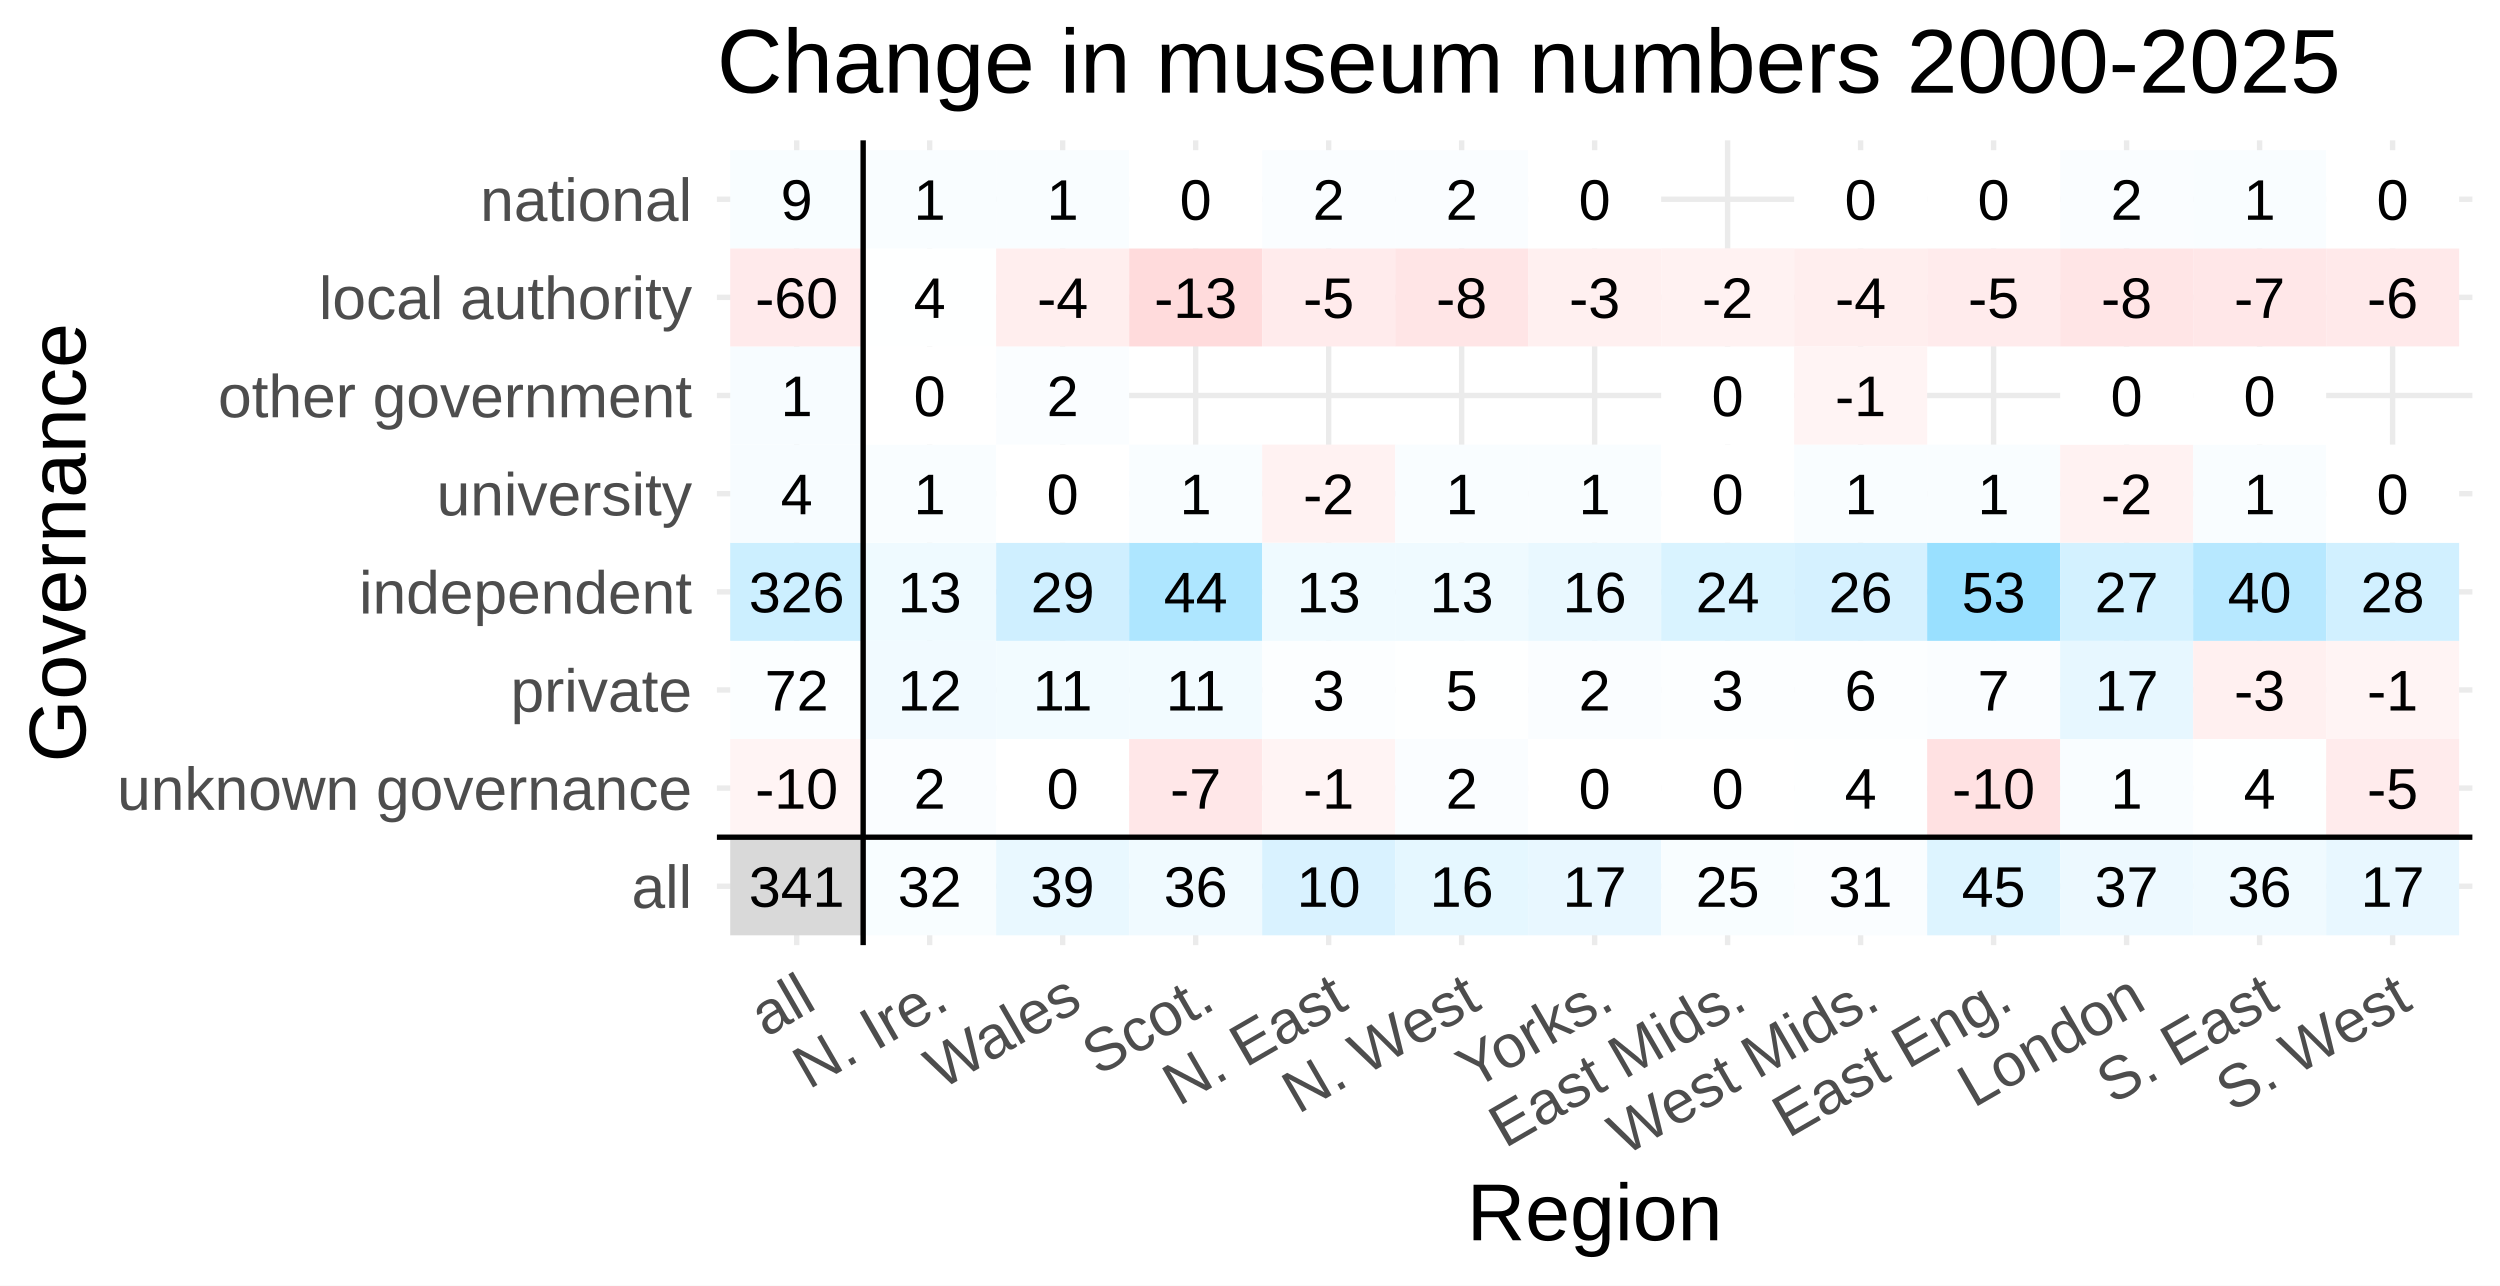
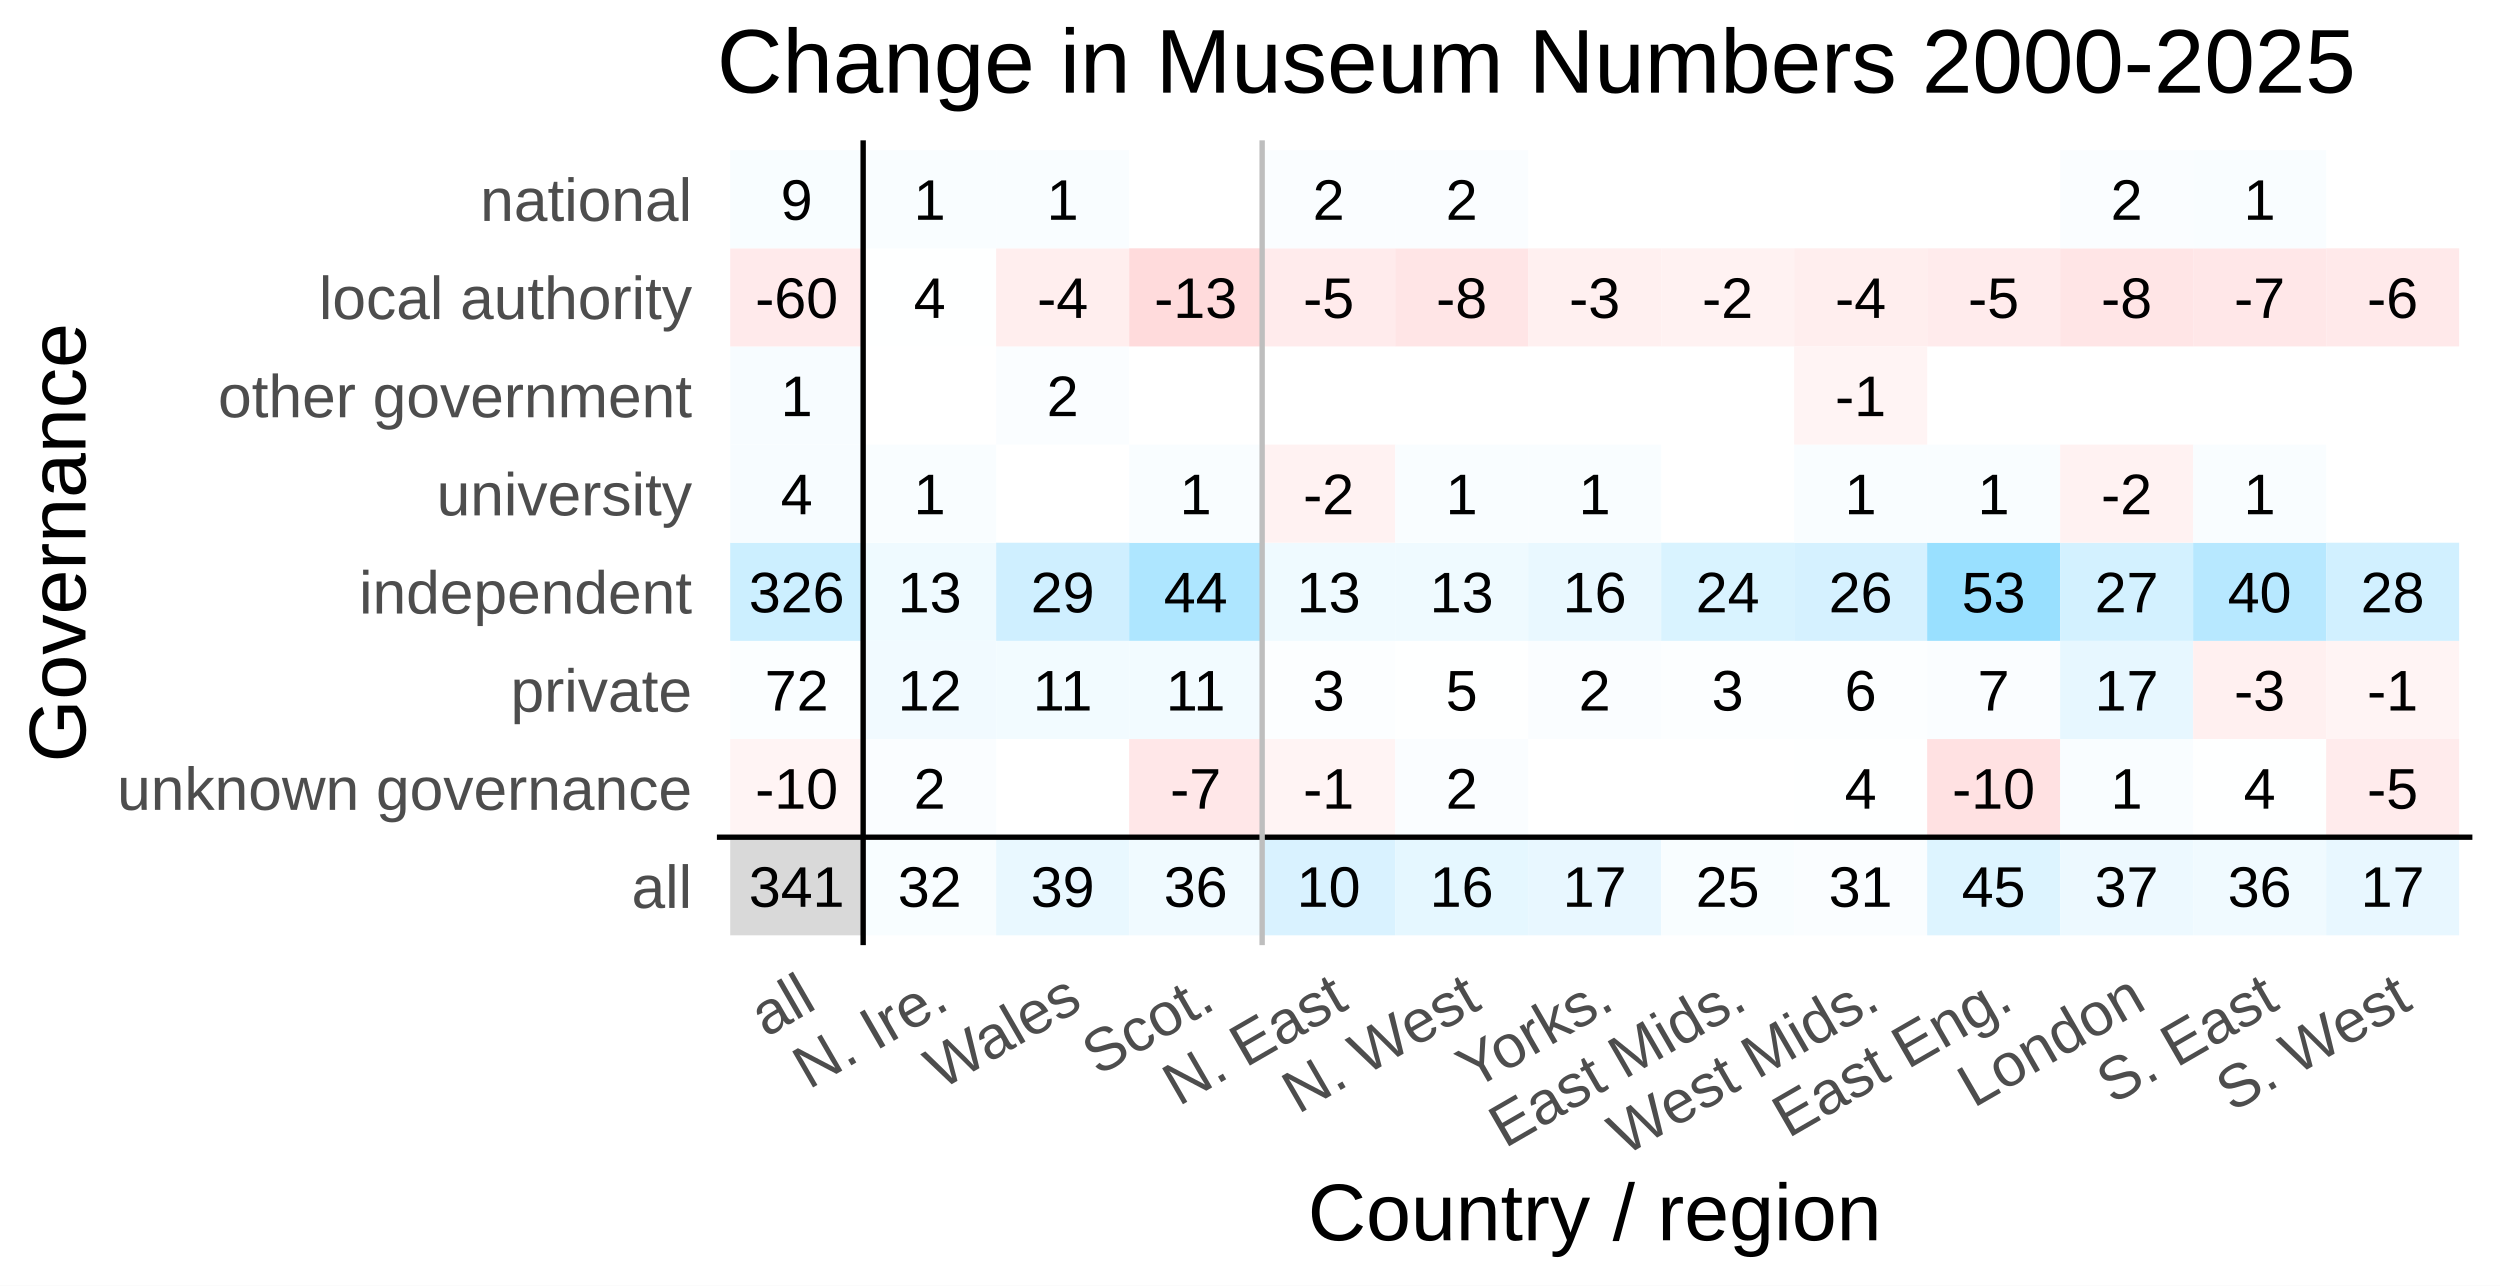
<svg xmlns="http://www.w3.org/2000/svg" class="svglite" width="496.06pt" height="255.12pt" viewBox="0 0 496.06 255.12">
  <defs>
    <style type="text/css">
    .svglite line, .svglite polyline, .svglite polygon, .svglite path, .svglite rect, .svglite circle {
      fill: none;
      stroke: #000000;
      stroke-linecap: round;
      stroke-linejoin: round;
      stroke-miterlimit: 10.00;
    }
    .svglite text {
      white-space: pre;
    }
  </style>
  </defs>
  <rect width="100%" height="100%" style="stroke: none; fill: #FFFFFF;" />
  <defs>
    <clipPath id="cpMC4wMHw0OTYuMDZ8MC4wMHwyNTUuMTI=">
      <rect x="0.00" y="0.00" width="496.06" height="255.12" />
    </clipPath>
  </defs>
  <g clip-path="url(#cpMC4wMHw0OTYuMDZ8MC4wMHwyNTUuMTI=)">
</g>
  <defs>
    <clipPath id="cpMTQyLjI1fDQ5MC41OHwyNy44NXwxODcuNTQ=">
      <rect x="142.25" y="27.85" width="348.34" height="159.69" />
    </clipPath>
  </defs>
  <g clip-path="url(#cpMTQyLjI1fDQ5MC41OHwyNy44NXwxODcuNTQ=)">
-     <polyline points="142.25,175.85 490.58,175.85 " style="stroke-width: 1.07; stroke: #EBEBEB; stroke-linecap: butt;" />
-     <polyline points="142.25,156.38 490.58,156.38 " style="stroke-width: 1.07; stroke: #EBEBEB; stroke-linecap: butt;" />
-     <polyline points="142.25,136.91 490.58,136.91 " style="stroke-width: 1.07; stroke: #EBEBEB; stroke-linecap: butt;" />
-     <polyline points="142.25,117.43 490.58,117.43 " style="stroke-width: 1.07; stroke: #EBEBEB; stroke-linecap: butt;" />
-     <polyline points="142.25,97.96 490.58,97.96 " style="stroke-width: 1.07; stroke: #EBEBEB; stroke-linecap: butt;" />
-     <polyline points="142.25,78.48 490.58,78.48 " style="stroke-width: 1.07; stroke: #EBEBEB; stroke-linecap: butt;" />
-     <polyline points="142.25,59.01 490.58,59.01 " style="stroke-width: 1.07; stroke: #EBEBEB; stroke-linecap: butt;" />
-     <polyline points="142.25,39.53 490.58,39.53 " style="stroke-width: 1.07; stroke: #EBEBEB; stroke-linecap: butt;" />
-     <polyline points="158.08,187.54 158.08,27.85 " style="stroke-width: 1.07; stroke: #EBEBEB; stroke-linecap: butt;" />
-     <polyline points="184.47,187.54 184.47,27.85 " style="stroke-width: 1.07; stroke: #EBEBEB; stroke-linecap: butt;" />
-     <polyline points="210.86,187.54 210.86,27.85 " style="stroke-width: 1.07; stroke: #EBEBEB; stroke-linecap: butt;" />
-     <polyline points="237.25,187.54 237.25,27.85 " style="stroke-width: 1.07; stroke: #EBEBEB; stroke-linecap: butt;" />
-     <polyline points="263.64,187.54 263.64,27.85 " style="stroke-width: 1.07; stroke: #EBEBEB; stroke-linecap: butt;" />
-     <polyline points="290.03,187.54 290.03,27.85 " style="stroke-width: 1.07; stroke: #EBEBEB; stroke-linecap: butt;" />
-     <polyline points="316.42,187.54 316.42,27.85 " style="stroke-width: 1.07; stroke: #EBEBEB; stroke-linecap: butt;" />
-     <polyline points="342.80,187.54 342.80,27.85 " style="stroke-width: 1.07; stroke: #EBEBEB; stroke-linecap: butt;" />
-     <polyline points="369.19,187.54 369.19,27.85 " style="stroke-width: 1.07; stroke: #EBEBEB; stroke-linecap: butt;" />
-     <polyline points="395.58,187.54 395.58,27.85 " style="stroke-width: 1.07; stroke: #EBEBEB; stroke-linecap: butt;" />
-     <polyline points="421.97,187.54 421.97,27.85 " style="stroke-width: 1.07; stroke: #EBEBEB; stroke-linecap: butt;" />
-     <polyline points="448.36,187.54 448.36,27.85 " style="stroke-width: 1.07; stroke: #EBEBEB; stroke-linecap: butt;" />
-     <polyline points="474.75,187.54 474.75,27.85 " style="stroke-width: 1.07; stroke: #EBEBEB; stroke-linecap: butt;" />
    <rect x="171.27" y="146.64" width="26.39" height="19.47" style="stroke-width: 0.21; stroke: none; stroke-linecap: butt; stroke-linejoin: miter; fill: #FAFDFF;" />
    <rect x="171.27" y="127.17" width="26.39" height="19.47" style="stroke-width: 0.21; stroke: none; stroke-linecap: butt; stroke-linejoin: miter; fill: #F1FAFF;" />
    <rect x="171.27" y="107.69" width="26.39" height="19.47" style="stroke-width: 0.21; stroke: none; stroke-linecap: butt; stroke-linejoin: miter; fill: #EFFAFF;" />
    <rect x="171.27" y="88.22" width="26.39" height="19.47" style="stroke-width: 0.21; stroke: none; stroke-linecap: butt; stroke-linejoin: miter; fill: #F9FDFF;" />
-     <rect x="171.27" y="68.75" width="26.39" height="19.47" style="stroke-width: 0.21; stroke: none; stroke-linecap: butt; stroke-linejoin: miter; fill: #FFFFFF;" />
    <rect x="171.27" y="49.27" width="26.39" height="19.47" style="stroke-width: 0.21; stroke: none; stroke-linecap: butt; stroke-linejoin: miter; fill: #FEFFFF;" />
    <rect x="171.27" y="29.80" width="26.39" height="19.47" style="stroke-width: 0.21; stroke: none; stroke-linecap: butt; stroke-linejoin: miter; fill: #F9FDFF;" />
-     <rect x="197.66" y="146.64" width="26.39" height="19.47" style="stroke-width: 0.21; stroke: none; stroke-linecap: butt; stroke-linejoin: miter; fill: #FFFFFF;" />
    <rect x="197.66" y="127.17" width="26.39" height="19.47" style="stroke-width: 0.21; stroke: none; stroke-linecap: butt; stroke-linejoin: miter; fill: #F2FBFF;" />
    <rect x="197.66" y="107.69" width="26.39" height="19.47" style="stroke-width: 0.21; stroke: none; stroke-linecap: butt; stroke-linejoin: miter; fill: #CFEFFF;" />
-     <rect x="197.66" y="88.22" width="26.39" height="19.47" style="stroke-width: 0.21; stroke: none; stroke-linecap: butt; stroke-linejoin: miter; fill: #FFFFFF;" />
    <rect x="197.66" y="68.75" width="26.39" height="19.47" style="stroke-width: 0.21; stroke: none; stroke-linecap: butt; stroke-linejoin: miter; fill: #FAFDFF;" />
    <rect x="197.66" y="49.27" width="26.39" height="19.47" style="stroke-width: 0.21; stroke: none; stroke-linecap: butt; stroke-linejoin: miter; fill: #FFEEEE;" />
    <rect x="197.66" y="29.80" width="26.39" height="19.47" style="stroke-width: 0.21; stroke: none; stroke-linecap: butt; stroke-linejoin: miter; fill: #F9FDFF;" />
    <rect x="224.05" y="146.64" width="26.39" height="19.47" style="stroke-width: 0.21; stroke: none; stroke-linecap: butt; stroke-linejoin: miter; fill: #FFE7E8;" />
    <rect x="224.05" y="127.17" width="26.39" height="19.47" style="stroke-width: 0.21; stroke: none; stroke-linecap: butt; stroke-linejoin: miter; fill: #F2FBFF;" />
    <rect x="224.05" y="107.69" width="26.39" height="19.47" style="stroke-width: 0.21; stroke: none; stroke-linecap: butt; stroke-linejoin: miter; fill: #AEE6FF;" />
    <rect x="224.05" y="88.22" width="26.39" height="19.47" style="stroke-width: 0.21; stroke: none; stroke-linecap: butt; stroke-linejoin: miter; fill: #F9FDFF;" />
    <rect x="224.05" y="49.27" width="26.39" height="19.47" style="stroke-width: 0.21; stroke: none; stroke-linecap: butt; stroke-linejoin: miter; fill: #FFDBDC;" />
-     <rect x="224.05" y="29.80" width="26.39" height="19.47" style="stroke-width: 0.21; stroke: none; stroke-linecap: butt; stroke-linejoin: miter; fill: #FFFFFF;" />
    <rect x="250.44" y="146.64" width="26.39" height="19.47" style="stroke-width: 0.21; stroke: none; stroke-linecap: butt; stroke-linejoin: miter; fill: #FFF4F4;" />
    <rect x="250.44" y="127.17" width="26.39" height="19.47" style="stroke-width: 0.21; stroke: none; stroke-linecap: butt; stroke-linejoin: miter; fill: #FCFEFF;" />
    <rect x="250.44" y="107.69" width="26.39" height="19.47" style="stroke-width: 0.21; stroke: none; stroke-linecap: butt; stroke-linejoin: miter; fill: #EFFAFF;" />
    <rect x="250.44" y="88.22" width="26.39" height="19.47" style="stroke-width: 0.21; stroke: none; stroke-linecap: butt; stroke-linejoin: miter; fill: #FFF2F2;" />
    <rect x="250.44" y="49.27" width="26.39" height="19.47" style="stroke-width: 0.21; stroke: none; stroke-linecap: butt; stroke-linejoin: miter; fill: #FFEBEC;" />
    <rect x="250.44" y="29.80" width="26.39" height="19.47" style="stroke-width: 0.21; stroke: none; stroke-linecap: butt; stroke-linejoin: miter; fill: #FAFDFF;" />
    <rect x="276.83" y="146.64" width="26.39" height="19.47" style="stroke-width: 0.21; stroke: none; stroke-linecap: butt; stroke-linejoin: miter; fill: #FAFDFF;" />
    <rect x="276.83" y="127.17" width="26.39" height="19.47" style="stroke-width: 0.21; stroke: none; stroke-linecap: butt; stroke-linejoin: miter; fill: #FEFFFF;" />
    <rect x="276.83" y="107.69" width="26.39" height="19.47" style="stroke-width: 0.21; stroke: none; stroke-linecap: butt; stroke-linejoin: miter; fill: #EFFAFF;" />
    <rect x="276.83" y="88.22" width="26.39" height="19.47" style="stroke-width: 0.21; stroke: none; stroke-linecap: butt; stroke-linejoin: miter; fill: #F9FDFF;" />
    <rect x="276.83" y="49.27" width="26.39" height="19.47" style="stroke-width: 0.21; stroke: none; stroke-linecap: butt; stroke-linejoin: miter; fill: #FFE5E6;" />
    <rect x="276.83" y="29.80" width="26.39" height="19.47" style="stroke-width: 0.21; stroke: none; stroke-linecap: butt; stroke-linejoin: miter; fill: #FAFDFF;" />
-     <rect x="303.22" y="146.64" width="26.39" height="19.47" style="stroke-width: 0.21; stroke: none; stroke-linecap: butt; stroke-linejoin: miter; fill: #FFFFFF;" />
    <rect x="303.22" y="127.17" width="26.39" height="19.47" style="stroke-width: 0.21; stroke: none; stroke-linecap: butt; stroke-linejoin: miter; fill: #FAFDFF;" />
    <rect x="303.22" y="107.69" width="26.39" height="19.47" style="stroke-width: 0.21; stroke: none; stroke-linecap: butt; stroke-linejoin: miter; fill: #E9F8FF;" />
    <rect x="303.22" y="88.22" width="26.39" height="19.47" style="stroke-width: 0.21; stroke: none; stroke-linecap: butt; stroke-linejoin: miter; fill: #F9FDFF;" />
    <rect x="303.22" y="49.27" width="26.39" height="19.47" style="stroke-width: 0.21; stroke: none; stroke-linecap: butt; stroke-linejoin: miter; fill: #FFF0F0;" />
-     <rect x="303.22" y="29.80" width="26.39" height="19.47" style="stroke-width: 0.21; stroke: none; stroke-linecap: butt; stroke-linejoin: miter; fill: #FFFFFF;" />
-     <rect x="329.61" y="146.64" width="26.39" height="19.47" style="stroke-width: 0.21; stroke: none; stroke-linecap: butt; stroke-linejoin: miter; fill: #FFFFFF;" />
    <rect x="329.61" y="127.17" width="26.39" height="19.47" style="stroke-width: 0.21; stroke: none; stroke-linecap: butt; stroke-linejoin: miter; fill: #FCFEFF;" />
    <rect x="329.61" y="107.69" width="26.39" height="19.47" style="stroke-width: 0.21; stroke: none; stroke-linecap: butt; stroke-linejoin: miter; fill: #D9F3FF;" />
-     <rect x="329.61" y="88.22" width="26.39" height="19.47" style="stroke-width: 0.21; stroke: none; stroke-linecap: butt; stroke-linejoin: miter; fill: #FFFFFF;" />
-     <rect x="329.61" y="68.75" width="26.39" height="19.47" style="stroke-width: 0.21; stroke: none; stroke-linecap: butt; stroke-linejoin: miter; fill: #FFFFFF;" />
    <rect x="329.61" y="49.27" width="26.39" height="19.47" style="stroke-width: 0.21; stroke: none; stroke-linecap: butt; stroke-linejoin: miter; fill: #FFF2F2;" />
    <rect x="356.00" y="146.64" width="26.39" height="19.47" style="stroke-width: 0.21; stroke: none; stroke-linecap: butt; stroke-linejoin: miter; fill: #FEFFFF;" />
    <rect x="356.00" y="127.17" width="26.39" height="19.47" style="stroke-width: 0.21; stroke: none; stroke-linecap: butt; stroke-linejoin: miter; fill: #FCFEFF;" />
    <rect x="356.00" y="107.69" width="26.39" height="19.47" style="stroke-width: 0.21; stroke: none; stroke-linecap: butt; stroke-linejoin: miter; fill: #D5F1FF;" />
    <rect x="356.00" y="88.22" width="26.39" height="19.47" style="stroke-width: 0.21; stroke: none; stroke-linecap: butt; stroke-linejoin: miter; fill: #F9FDFF;" />
    <rect x="356.00" y="68.75" width="26.39" height="19.47" style="stroke-width: 0.21; stroke: none; stroke-linecap: butt; stroke-linejoin: miter; fill: #FFF4F4;" />
    <rect x="356.00" y="49.27" width="26.39" height="19.47" style="stroke-width: 0.21; stroke: none; stroke-linecap: butt; stroke-linejoin: miter; fill: #FFEEEE;" />
-     <rect x="356.00" y="29.80" width="26.39" height="19.47" style="stroke-width: 0.21; stroke: none; stroke-linecap: butt; stroke-linejoin: miter; fill: #FFFFFF;" />
    <rect x="382.39" y="146.64" width="26.39" height="19.47" style="stroke-width: 0.21; stroke: none; stroke-linecap: butt; stroke-linejoin: miter; fill: #FFE1E2;" />
    <rect x="382.39" y="127.17" width="26.39" height="19.47" style="stroke-width: 0.21; stroke: none; stroke-linecap: butt; stroke-linejoin: miter; fill: #FAFDFF;" />
    <rect x="382.39" y="107.69" width="26.39" height="19.47" style="stroke-width: 0.21; stroke: none; stroke-linecap: butt; stroke-linejoin: miter; fill: #99E0FF;" />
    <rect x="382.39" y="88.22" width="26.39" height="19.47" style="stroke-width: 0.21; stroke: none; stroke-linecap: butt; stroke-linejoin: miter; fill: #F9FDFF;" />
    <rect x="382.39" y="49.27" width="26.39" height="19.47" style="stroke-width: 0.21; stroke: none; stroke-linecap: butt; stroke-linejoin: miter; fill: #FFEBEC;" />
-     <rect x="382.39" y="29.80" width="26.39" height="19.47" style="stroke-width: 0.21; stroke: none; stroke-linecap: butt; stroke-linejoin: miter; fill: #FFFFFF;" />
    <rect x="408.78" y="146.64" width="26.39" height="19.47" style="stroke-width: 0.21; stroke: none; stroke-linecap: butt; stroke-linejoin: miter; fill: #F9FDFF;" />
    <rect x="408.78" y="127.17" width="26.39" height="19.47" style="stroke-width: 0.21; stroke: none; stroke-linecap: butt; stroke-linejoin: miter; fill: #E7F7FF;" />
    <rect x="408.78" y="107.69" width="26.39" height="19.47" style="stroke-width: 0.21; stroke: none; stroke-linecap: butt; stroke-linejoin: miter; fill: #D3F1FF;" />
    <rect x="408.78" y="88.22" width="26.39" height="19.47" style="stroke-width: 0.21; stroke: none; stroke-linecap: butt; stroke-linejoin: miter; fill: #FFF2F2;" />
-     <rect x="408.78" y="68.75" width="26.39" height="19.47" style="stroke-width: 0.21; stroke: none; stroke-linecap: butt; stroke-linejoin: miter; fill: #FFFFFF;" />
    <rect x="408.78" y="49.27" width="26.39" height="19.47" style="stroke-width: 0.21; stroke: none; stroke-linecap: butt; stroke-linejoin: miter; fill: #FFE5E6;" />
    <rect x="408.78" y="29.80" width="26.39" height="19.47" style="stroke-width: 0.21; stroke: none; stroke-linecap: butt; stroke-linejoin: miter; fill: #FAFDFF;" />
    <rect x="435.17" y="146.64" width="26.39" height="19.47" style="stroke-width: 0.21; stroke: none; stroke-linecap: butt; stroke-linejoin: miter; fill: #FEFFFF;" />
    <rect x="435.17" y="127.17" width="26.39" height="19.47" style="stroke-width: 0.21; stroke: none; stroke-linecap: butt; stroke-linejoin: miter; fill: #FFF0F0;" />
    <rect x="435.17" y="107.69" width="26.39" height="19.47" style="stroke-width: 0.21; stroke: none; stroke-linecap: butt; stroke-linejoin: miter; fill: #B7E8FF;" />
    <rect x="435.17" y="88.22" width="26.39" height="19.47" style="stroke-width: 0.21; stroke: none; stroke-linecap: butt; stroke-linejoin: miter; fill: #F9FDFF;" />
-     <rect x="435.17" y="68.75" width="26.39" height="19.47" style="stroke-width: 0.21; stroke: none; stroke-linecap: butt; stroke-linejoin: miter; fill: #FFFFFF;" />
    <rect x="435.17" y="49.27" width="26.39" height="19.47" style="stroke-width: 0.21; stroke: none; stroke-linecap: butt; stroke-linejoin: miter; fill: #FFE7E8;" />
    <rect x="435.17" y="29.80" width="26.39" height="19.47" style="stroke-width: 0.21; stroke: none; stroke-linecap: butt; stroke-linejoin: miter; fill: #F9FDFF;" />
    <rect x="461.56" y="146.64" width="26.39" height="19.47" style="stroke-width: 0.21; stroke: none; stroke-linecap: butt; stroke-linejoin: miter; fill: #FFEBEC;" />
    <rect x="461.56" y="127.17" width="26.39" height="19.47" style="stroke-width: 0.21; stroke: none; stroke-linecap: butt; stroke-linejoin: miter; fill: #FFF4F4;" />
    <rect x="461.56" y="107.69" width="26.39" height="19.47" style="stroke-width: 0.21; stroke: none; stroke-linecap: butt; stroke-linejoin: miter; fill: #D1F0FF;" />
-     <rect x="461.56" y="88.22" width="26.39" height="19.47" style="stroke-width: 0.21; stroke: none; stroke-linecap: butt; stroke-linejoin: miter; fill: #FFFFFF;" />
    <rect x="461.56" y="49.27" width="26.39" height="19.47" style="stroke-width: 0.21; stroke: none; stroke-linecap: butt; stroke-linejoin: miter; fill: #FFE9EA;" />
-     <rect x="461.56" y="29.80" width="26.39" height="19.47" style="stroke-width: 0.21; stroke: none; stroke-linecap: butt; stroke-linejoin: miter; fill: #FFFFFF;" />
    <rect x="171.27" y="166.12" width="26.39" height="19.47" style="stroke-width: 0.21; stroke: none; stroke-linecap: butt; stroke-linejoin: miter; fill: #F8FDFF;" />
    <rect x="197.66" y="166.12" width="26.39" height="19.47" style="stroke-width: 0.21; stroke: none; stroke-linecap: butt; stroke-linejoin: miter; fill: #E9F8FF;" />
    <rect x="224.05" y="166.12" width="26.39" height="19.47" style="stroke-width: 0.21; stroke: none; stroke-linecap: butt; stroke-linejoin: miter; fill: #F0FAFF;" />
    <rect x="250.44" y="166.12" width="26.39" height="19.47" style="stroke-width: 0.21; stroke: none; stroke-linecap: butt; stroke-linejoin: miter; fill: #D9F2FF;" />
    <rect x="276.83" y="166.12" width="26.39" height="19.47" style="stroke-width: 0.21; stroke: none; stroke-linecap: butt; stroke-linejoin: miter; fill: #E5F7FF;" />
    <rect x="303.22" y="166.12" width="26.39" height="19.47" style="stroke-width: 0.21; stroke: none; stroke-linecap: butt; stroke-linejoin: miter; fill: #E8F7FF;" />
    <rect x="329.61" y="166.12" width="26.39" height="19.47" style="stroke-width: 0.21; stroke: none; stroke-linecap: butt; stroke-linejoin: miter; fill: #F8FDFF;" />
    <rect x="356.00" y="166.12" width="26.39" height="19.47" style="stroke-width: 0.21; stroke: none; stroke-linecap: butt; stroke-linejoin: miter; fill: #FAFDFF;" />
    <rect x="382.39" y="166.12" width="26.39" height="19.47" style="stroke-width: 0.21; stroke: none; stroke-linecap: butt; stroke-linejoin: miter; fill: #DDF4FF;" />
    <rect x="408.78" y="166.12" width="26.39" height="19.47" style="stroke-width: 0.21; stroke: none; stroke-linecap: butt; stroke-linejoin: miter; fill: #EDF9FF;" />
    <rect x="435.17" y="166.12" width="26.39" height="19.47" style="stroke-width: 0.21; stroke: none; stroke-linecap: butt; stroke-linejoin: miter; fill: #F0FAFF;" />
    <rect x="461.56" y="166.12" width="26.39" height="19.47" style="stroke-width: 0.21; stroke: none; stroke-linecap: butt; stroke-linejoin: miter; fill: #E8F7FF;" />
    <rect x="144.89" y="146.64" width="26.39" height="19.47" style="stroke-width: 0.21; stroke: none; stroke-linecap: butt; stroke-linejoin: miter; fill: #FFF4F4;" />
    <rect x="144.89" y="127.17" width="26.39" height="19.47" style="stroke-width: 0.21; stroke: none; stroke-linecap: butt; stroke-linejoin: miter; fill: #FBFEFF;" />
    <rect x="144.89" y="107.69" width="26.39" height="19.47" style="stroke-width: 0.21; stroke: none; stroke-linecap: butt; stroke-linejoin: miter; fill: #CCEFFF;" />
    <rect x="144.89" y="88.22" width="26.39" height="19.47" style="stroke-width: 0.21; stroke: none; stroke-linecap: butt; stroke-linejoin: miter; fill: #F7FCFF;" />
    <rect x="144.89" y="68.75" width="26.39" height="19.47" style="stroke-width: 0.21; stroke: none; stroke-linecap: butt; stroke-linejoin: miter; fill: #F7FCFF;" />
    <rect x="144.89" y="49.27" width="26.39" height="19.47" style="stroke-width: 0.21; stroke: none; stroke-linecap: butt; stroke-linejoin: miter; fill: #FFEAEB;" />
    <rect x="144.89" y="29.80" width="26.39" height="19.47" style="stroke-width: 0.21; stroke: none; stroke-linecap: butt; stroke-linejoin: miter; fill: #F8FDFF;" />
    <rect x="144.89" y="166.12" width="26.39" height="19.47" style="stroke-width: 0.21; stroke: none; stroke-linecap: butt; stroke-linejoin: miter; fill: #D9D9D9;" />
    <text x="184.47" y="160.46" text-anchor="middle" style="font-size: 11.38px; font-family: &quot;Arial&quot;;" textLength="6.33px" lengthAdjust="spacingAndGlyphs">2</text>
    <text x="184.47" y="140.99" text-anchor="middle" style="font-size: 11.38px; font-family: &quot;Arial&quot;;" textLength="12.66px" lengthAdjust="spacingAndGlyphs">12</text>
    <text x="184.47" y="121.51" text-anchor="middle" style="font-size: 11.38px; font-family: &quot;Arial&quot;;" textLength="12.66px" lengthAdjust="spacingAndGlyphs">13</text>
    <text x="184.47" y="102.04" text-anchor="middle" style="font-size: 11.38px; font-family: &quot;Arial&quot;;" textLength="6.33px" lengthAdjust="spacingAndGlyphs">1</text>
-     <text x="184.47" y="82.57" text-anchor="middle" style="font-size: 11.38px; font-family: &quot;Arial&quot;;" textLength="6.33px" lengthAdjust="spacingAndGlyphs">0</text>
    <text x="184.47" y="63.09" text-anchor="middle" style="font-size: 11.38px; font-family: &quot;Arial&quot;;" textLength="6.33px" lengthAdjust="spacingAndGlyphs">4</text>
    <text x="184.47" y="43.62" text-anchor="middle" style="font-size: 11.38px; font-family: &quot;Arial&quot;;" textLength="6.33px" lengthAdjust="spacingAndGlyphs">1</text>
-     <text x="210.86" y="160.46" text-anchor="middle" style="font-size: 11.38px; font-family: &quot;Arial&quot;;" textLength="6.33px" lengthAdjust="spacingAndGlyphs">0</text>
    <text x="210.86" y="140.99" text-anchor="middle" style="font-size: 11.38px; font-family: &quot;Arial&quot;;" textLength="12.66px" lengthAdjust="spacingAndGlyphs">11</text>
    <text x="210.86" y="121.51" text-anchor="middle" style="font-size: 11.38px; font-family: &quot;Arial&quot;;" textLength="12.66px" lengthAdjust="spacingAndGlyphs">29</text>
-     <text x="210.86" y="102.04" text-anchor="middle" style="font-size: 11.38px; font-family: &quot;Arial&quot;;" textLength="6.33px" lengthAdjust="spacingAndGlyphs">0</text>
    <text x="210.86" y="82.57" text-anchor="middle" style="font-size: 11.38px; font-family: &quot;Arial&quot;;" textLength="6.33px" lengthAdjust="spacingAndGlyphs">2</text>
    <text x="210.86" y="63.09" text-anchor="middle" style="font-size: 11.38px; font-family: &quot;Arial&quot;;" textLength="10.12px" lengthAdjust="spacingAndGlyphs">-4</text>
    <text x="210.86" y="43.62" text-anchor="middle" style="font-size: 11.38px; font-family: &quot;Arial&quot;;" textLength="6.33px" lengthAdjust="spacingAndGlyphs">1</text>
    <text x="237.25" y="160.46" text-anchor="middle" style="font-size: 11.38px; font-family: &quot;Arial&quot;;" textLength="10.12px" lengthAdjust="spacingAndGlyphs">-7</text>
    <text x="237.25" y="140.99" text-anchor="middle" style="font-size: 11.38px; font-family: &quot;Arial&quot;;" textLength="12.66px" lengthAdjust="spacingAndGlyphs">11</text>
    <text x="237.25" y="121.51" text-anchor="middle" style="font-size: 11.38px; font-family: &quot;Arial&quot;;" textLength="12.66px" lengthAdjust="spacingAndGlyphs">44</text>
    <text x="237.25" y="102.04" text-anchor="middle" style="font-size: 11.38px; font-family: &quot;Arial&quot;;" textLength="6.33px" lengthAdjust="spacingAndGlyphs">1</text>
    <text x="237.25" y="63.09" text-anchor="middle" style="font-size: 11.38px; font-family: &quot;Arial&quot;;" textLength="16.44px" lengthAdjust="spacingAndGlyphs">-13</text>
-     <text x="237.25" y="43.62" text-anchor="middle" style="font-size: 11.38px; font-family: &quot;Arial&quot;;" textLength="6.33px" lengthAdjust="spacingAndGlyphs">0</text>
    <text x="263.64" y="160.46" text-anchor="middle" style="font-size: 11.38px; font-family: &quot;Arial&quot;;" textLength="10.12px" lengthAdjust="spacingAndGlyphs">-1</text>
    <text x="263.64" y="140.99" text-anchor="middle" style="font-size: 11.38px; font-family: &quot;Arial&quot;;" textLength="6.33px" lengthAdjust="spacingAndGlyphs">3</text>
    <text x="263.64" y="121.51" text-anchor="middle" style="font-size: 11.38px; font-family: &quot;Arial&quot;;" textLength="12.66px" lengthAdjust="spacingAndGlyphs">13</text>
    <text x="263.64" y="102.04" text-anchor="middle" style="font-size: 11.38px; font-family: &quot;Arial&quot;;" textLength="10.12px" lengthAdjust="spacingAndGlyphs">-2</text>
    <text x="263.64" y="63.09" text-anchor="middle" style="font-size: 11.38px; font-family: &quot;Arial&quot;;" textLength="10.12px" lengthAdjust="spacingAndGlyphs">-5</text>
    <text x="263.64" y="43.62" text-anchor="middle" style="font-size: 11.38px; font-family: &quot;Arial&quot;;" textLength="6.33px" lengthAdjust="spacingAndGlyphs">2</text>
    <text x="290.03" y="160.46" text-anchor="middle" style="font-size: 11.38px; font-family: &quot;Arial&quot;;" textLength="6.33px" lengthAdjust="spacingAndGlyphs">2</text>
    <text x="290.03" y="140.99" text-anchor="middle" style="font-size: 11.38px; font-family: &quot;Arial&quot;;" textLength="6.33px" lengthAdjust="spacingAndGlyphs">5</text>
    <text x="290.03" y="121.51" text-anchor="middle" style="font-size: 11.38px; font-family: &quot;Arial&quot;;" textLength="12.66px" lengthAdjust="spacingAndGlyphs">13</text>
    <text x="290.03" y="102.04" text-anchor="middle" style="font-size: 11.38px; font-family: &quot;Arial&quot;;" textLength="6.33px" lengthAdjust="spacingAndGlyphs">1</text>
    <text x="290.03" y="63.09" text-anchor="middle" style="font-size: 11.38px; font-family: &quot;Arial&quot;;" textLength="10.12px" lengthAdjust="spacingAndGlyphs">-8</text>
    <text x="290.03" y="43.62" text-anchor="middle" style="font-size: 11.38px; font-family: &quot;Arial&quot;;" textLength="6.33px" lengthAdjust="spacingAndGlyphs">2</text>
-     <text x="316.42" y="160.46" text-anchor="middle" style="font-size: 11.38px; font-family: &quot;Arial&quot;;" textLength="6.33px" lengthAdjust="spacingAndGlyphs">0</text>
    <text x="316.42" y="140.99" text-anchor="middle" style="font-size: 11.38px; font-family: &quot;Arial&quot;;" textLength="6.33px" lengthAdjust="spacingAndGlyphs">2</text>
    <text x="316.42" y="121.51" text-anchor="middle" style="font-size: 11.38px; font-family: &quot;Arial&quot;;" textLength="12.66px" lengthAdjust="spacingAndGlyphs">16</text>
    <text x="316.42" y="102.04" text-anchor="middle" style="font-size: 11.38px; font-family: &quot;Arial&quot;;" textLength="6.33px" lengthAdjust="spacingAndGlyphs">1</text>
    <text x="316.42" y="63.09" text-anchor="middle" style="font-size: 11.38px; font-family: &quot;Arial&quot;;" textLength="10.12px" lengthAdjust="spacingAndGlyphs">-3</text>
-     <text x="316.42" y="43.62" text-anchor="middle" style="font-size: 11.38px; font-family: &quot;Arial&quot;;" textLength="6.33px" lengthAdjust="spacingAndGlyphs">0</text>
-     <text x="342.80" y="160.46" text-anchor="middle" style="font-size: 11.38px; font-family: &quot;Arial&quot;;" textLength="6.33px" lengthAdjust="spacingAndGlyphs">0</text>
    <text x="342.80" y="140.99" text-anchor="middle" style="font-size: 11.38px; font-family: &quot;Arial&quot;;" textLength="6.33px" lengthAdjust="spacingAndGlyphs">3</text>
    <text x="342.80" y="121.51" text-anchor="middle" style="font-size: 11.38px; font-family: &quot;Arial&quot;;" textLength="12.66px" lengthAdjust="spacingAndGlyphs">24</text>
-     <text x="342.80" y="102.04" text-anchor="middle" style="font-size: 11.38px; font-family: &quot;Arial&quot;;" textLength="6.33px" lengthAdjust="spacingAndGlyphs">0</text>
-     <text x="342.80" y="82.57" text-anchor="middle" style="font-size: 11.38px; font-family: &quot;Arial&quot;;" textLength="6.33px" lengthAdjust="spacingAndGlyphs">0</text>
    <text x="342.80" y="63.09" text-anchor="middle" style="font-size: 11.38px; font-family: &quot;Arial&quot;;" textLength="10.12px" lengthAdjust="spacingAndGlyphs">-2</text>
    <text x="369.19" y="160.46" text-anchor="middle" style="font-size: 11.38px; font-family: &quot;Arial&quot;;" textLength="6.33px" lengthAdjust="spacingAndGlyphs">4</text>
    <text x="369.19" y="140.99" text-anchor="middle" style="font-size: 11.38px; font-family: &quot;Arial&quot;;" textLength="6.33px" lengthAdjust="spacingAndGlyphs">6</text>
    <text x="369.19" y="121.51" text-anchor="middle" style="font-size: 11.38px; font-family: &quot;Arial&quot;;" textLength="12.66px" lengthAdjust="spacingAndGlyphs">26</text>
    <text x="369.19" y="102.04" text-anchor="middle" style="font-size: 11.38px; font-family: &quot;Arial&quot;;" textLength="6.33px" lengthAdjust="spacingAndGlyphs">1</text>
    <text x="369.19" y="82.57" text-anchor="middle" style="font-size: 11.38px; font-family: &quot;Arial&quot;;" textLength="10.12px" lengthAdjust="spacingAndGlyphs">-1</text>
    <text x="369.19" y="63.09" text-anchor="middle" style="font-size: 11.38px; font-family: &quot;Arial&quot;;" textLength="10.12px" lengthAdjust="spacingAndGlyphs">-4</text>
-     <text x="369.19" y="43.62" text-anchor="middle" style="font-size: 11.38px; font-family: &quot;Arial&quot;;" textLength="6.33px" lengthAdjust="spacingAndGlyphs">0</text>
    <text x="395.58" y="160.46" text-anchor="middle" style="font-size: 11.38px; font-family: &quot;Arial&quot;;" textLength="16.44px" lengthAdjust="spacingAndGlyphs">-10</text>
    <text x="395.58" y="140.99" text-anchor="middle" style="font-size: 11.38px; font-family: &quot;Arial&quot;;" textLength="6.33px" lengthAdjust="spacingAndGlyphs">7</text>
    <text x="395.58" y="121.51" text-anchor="middle" style="font-size: 11.38px; font-family: &quot;Arial&quot;;" textLength="12.66px" lengthAdjust="spacingAndGlyphs">53</text>
    <text x="395.58" y="102.04" text-anchor="middle" style="font-size: 11.38px; font-family: &quot;Arial&quot;;" textLength="6.33px" lengthAdjust="spacingAndGlyphs">1</text>
    <text x="395.58" y="63.09" text-anchor="middle" style="font-size: 11.38px; font-family: &quot;Arial&quot;;" textLength="10.12px" lengthAdjust="spacingAndGlyphs">-5</text>
-     <text x="395.58" y="43.62" text-anchor="middle" style="font-size: 11.38px; font-family: &quot;Arial&quot;;" textLength="6.33px" lengthAdjust="spacingAndGlyphs">0</text>
    <text x="421.97" y="160.46" text-anchor="middle" style="font-size: 11.38px; font-family: &quot;Arial&quot;;" textLength="6.33px" lengthAdjust="spacingAndGlyphs">1</text>
    <text x="421.97" y="140.99" text-anchor="middle" style="font-size: 11.38px; font-family: &quot;Arial&quot;;" textLength="12.66px" lengthAdjust="spacingAndGlyphs">17</text>
    <text x="421.97" y="121.51" text-anchor="middle" style="font-size: 11.38px; font-family: &quot;Arial&quot;;" textLength="12.66px" lengthAdjust="spacingAndGlyphs">27</text>
    <text x="421.97" y="102.04" text-anchor="middle" style="font-size: 11.38px; font-family: &quot;Arial&quot;;" textLength="10.12px" lengthAdjust="spacingAndGlyphs">-2</text>
-     <text x="421.97" y="82.57" text-anchor="middle" style="font-size: 11.38px; font-family: &quot;Arial&quot;;" textLength="6.33px" lengthAdjust="spacingAndGlyphs">0</text>
    <text x="421.97" y="63.09" text-anchor="middle" style="font-size: 11.38px; font-family: &quot;Arial&quot;;" textLength="10.12px" lengthAdjust="spacingAndGlyphs">-8</text>
    <text x="421.97" y="43.62" text-anchor="middle" style="font-size: 11.38px; font-family: &quot;Arial&quot;;" textLength="6.33px" lengthAdjust="spacingAndGlyphs">2</text>
    <text x="448.36" y="160.46" text-anchor="middle" style="font-size: 11.38px; font-family: &quot;Arial&quot;;" textLength="6.33px" lengthAdjust="spacingAndGlyphs">4</text>
    <text x="448.36" y="140.99" text-anchor="middle" style="font-size: 11.38px; font-family: &quot;Arial&quot;;" textLength="10.12px" lengthAdjust="spacingAndGlyphs">-3</text>
    <text x="448.36" y="121.51" text-anchor="middle" style="font-size: 11.38px; font-family: &quot;Arial&quot;;" textLength="12.66px" lengthAdjust="spacingAndGlyphs">40</text>
    <text x="448.36" y="102.04" text-anchor="middle" style="font-size: 11.38px; font-family: &quot;Arial&quot;;" textLength="6.33px" lengthAdjust="spacingAndGlyphs">1</text>
-     <text x="448.36" y="82.57" text-anchor="middle" style="font-size: 11.38px; font-family: &quot;Arial&quot;;" textLength="6.33px" lengthAdjust="spacingAndGlyphs">0</text>
    <text x="448.36" y="63.09" text-anchor="middle" style="font-size: 11.38px; font-family: &quot;Arial&quot;;" textLength="10.12px" lengthAdjust="spacingAndGlyphs">-7</text>
    <text x="448.36" y="43.62" text-anchor="middle" style="font-size: 11.38px; font-family: &quot;Arial&quot;;" textLength="6.33px" lengthAdjust="spacingAndGlyphs">1</text>
    <text x="474.75" y="160.46" text-anchor="middle" style="font-size: 11.38px; font-family: &quot;Arial&quot;;" textLength="10.12px" lengthAdjust="spacingAndGlyphs">-5</text>
    <text x="474.75" y="140.99" text-anchor="middle" style="font-size: 11.38px; font-family: &quot;Arial&quot;;" textLength="10.12px" lengthAdjust="spacingAndGlyphs">-1</text>
    <text x="474.75" y="121.51" text-anchor="middle" style="font-size: 11.38px; font-family: &quot;Arial&quot;;" textLength="12.66px" lengthAdjust="spacingAndGlyphs">28</text>
-     <text x="474.75" y="102.04" text-anchor="middle" style="font-size: 11.38px; font-family: &quot;Arial&quot;;" textLength="6.33px" lengthAdjust="spacingAndGlyphs">0</text>
    <text x="474.75" y="63.09" text-anchor="middle" style="font-size: 11.38px; font-family: &quot;Arial&quot;;" textLength="10.12px" lengthAdjust="spacingAndGlyphs">-6</text>
-     <text x="474.75" y="43.62" text-anchor="middle" style="font-size: 11.38px; font-family: &quot;Arial&quot;;" textLength="6.33px" lengthAdjust="spacingAndGlyphs">0</text>
    <text x="184.47" y="179.94" text-anchor="middle" style="font-size: 11.38px; font-family: &quot;Arial&quot;;" textLength="12.66px" lengthAdjust="spacingAndGlyphs">32</text>
    <text x="210.86" y="179.94" text-anchor="middle" style="font-size: 11.38px; font-family: &quot;Arial&quot;;" textLength="12.66px" lengthAdjust="spacingAndGlyphs">39</text>
    <text x="237.25" y="179.94" text-anchor="middle" style="font-size: 11.38px; font-family: &quot;Arial&quot;;" textLength="12.66px" lengthAdjust="spacingAndGlyphs">36</text>
    <text x="263.64" y="179.94" text-anchor="middle" style="font-size: 11.38px; font-family: &quot;Arial&quot;;" textLength="12.66px" lengthAdjust="spacingAndGlyphs">10</text>
    <text x="290.03" y="179.94" text-anchor="middle" style="font-size: 11.38px; font-family: &quot;Arial&quot;;" textLength="12.66px" lengthAdjust="spacingAndGlyphs">16</text>
    <text x="316.42" y="179.94" text-anchor="middle" style="font-size: 11.38px; font-family: &quot;Arial&quot;;" textLength="12.66px" lengthAdjust="spacingAndGlyphs">17</text>
    <text x="342.80" y="179.94" text-anchor="middle" style="font-size: 11.38px; font-family: &quot;Arial&quot;;" textLength="12.66px" lengthAdjust="spacingAndGlyphs">25</text>
    <text x="369.19" y="179.94" text-anchor="middle" style="font-size: 11.38px; font-family: &quot;Arial&quot;;" textLength="12.66px" lengthAdjust="spacingAndGlyphs">31</text>
    <text x="395.58" y="179.94" text-anchor="middle" style="font-size: 11.38px; font-family: &quot;Arial&quot;;" textLength="12.66px" lengthAdjust="spacingAndGlyphs">45</text>
    <text x="421.97" y="179.94" text-anchor="middle" style="font-size: 11.38px; font-family: &quot;Arial&quot;;" textLength="12.66px" lengthAdjust="spacingAndGlyphs">37</text>
    <text x="448.36" y="179.94" text-anchor="middle" style="font-size: 11.38px; font-family: &quot;Arial&quot;;" textLength="12.66px" lengthAdjust="spacingAndGlyphs">36</text>
    <text x="474.75" y="179.94" text-anchor="middle" style="font-size: 11.38px; font-family: &quot;Arial&quot;;" textLength="12.66px" lengthAdjust="spacingAndGlyphs">17</text>
    <text x="158.08" y="160.46" text-anchor="middle" style="font-size: 11.38px; font-family: &quot;Arial&quot;;" textLength="16.44px" lengthAdjust="spacingAndGlyphs">-10</text>
    <text x="158.08" y="140.99" text-anchor="middle" style="font-size: 11.38px; font-family: &quot;Arial&quot;;" textLength="12.66px" lengthAdjust="spacingAndGlyphs">72</text>
    <text x="158.08" y="121.51" text-anchor="middle" style="font-size: 11.38px; font-family: &quot;Arial&quot;;" textLength="18.99px" lengthAdjust="spacingAndGlyphs">326</text>
    <text x="158.08" y="102.04" text-anchor="middle" style="font-size: 11.38px; font-family: &quot;Arial&quot;;" textLength="6.33px" lengthAdjust="spacingAndGlyphs">4</text>
    <text x="158.08" y="82.57" text-anchor="middle" style="font-size: 11.38px; font-family: &quot;Arial&quot;;" textLength="6.33px" lengthAdjust="spacingAndGlyphs">1</text>
    <text x="158.08" y="63.09" text-anchor="middle" style="font-size: 11.38px; font-family: &quot;Arial&quot;;" textLength="16.44px" lengthAdjust="spacingAndGlyphs">-60</text>
    <text x="158.08" y="43.62" text-anchor="middle" style="font-size: 11.38px; font-family: &quot;Arial&quot;;" textLength="6.33px" lengthAdjust="spacingAndGlyphs">9</text>
    <text x="158.08" y="179.94" text-anchor="middle" style="font-size: 11.38px; font-family: &quot;Arial&quot;;" textLength="18.99px" lengthAdjust="spacingAndGlyphs">341</text>
    <line x1="142.25" y1="166.12" x2="490.58" y2="166.12" style="stroke-width: 1.07; stroke-linecap: butt;" />
    <line x1="171.27" y1="187.54" x2="171.27" y2="27.85" style="stroke-width: 1.07; stroke-linecap: butt;" />
+     <line x1="250.44" y1="187.54" x2="250.44" y2="27.85" style="stroke-width: 1.07; stroke: #BEBEBE; stroke-linecap: butt;" />
  </g>
  <g clip-path="url(#cpMC4wMHw0OTYuMDZ8MC4wMHwyNTUuMTI=)">
    <text x="137.32" y="180.16" text-anchor="end" style="font-size: 12.00px;fill: #4D4D4D; font-family: &quot;Arial&quot;;" textLength="12.00px" lengthAdjust="spacingAndGlyphs">all</text>
    <text x="137.32" y="160.69" text-anchor="end" style="font-size: 12.00px;fill: #4D4D4D; font-family: &quot;Arial&quot;;" textLength="114.08px" lengthAdjust="spacingAndGlyphs">unknown governance</text>
    <text x="137.32" y="141.21" text-anchor="end" style="font-size: 12.00px;fill: #4D4D4D; font-family: &quot;Arial&quot;;" textLength="36.01px" lengthAdjust="spacingAndGlyphs">private</text>
    <text x="137.32" y="121.74" text-anchor="end" style="font-size: 12.00px;fill: #4D4D4D; font-family: &quot;Arial&quot;;" textLength="66.07px" lengthAdjust="spacingAndGlyphs">independent</text>
    <text x="137.32" y="102.26" text-anchor="end" style="font-size: 12.00px;fill: #4D4D4D; font-family: &quot;Arial&quot;;" textLength="50.67px" lengthAdjust="spacingAndGlyphs">university</text>
    <text x="137.32" y="82.79" text-anchor="end" style="font-size: 12.00px;fill: #4D4D4D; font-family: &quot;Arial&quot;;" textLength="94.05px" lengthAdjust="spacingAndGlyphs">other government</text>
    <text x="137.32" y="63.31" text-anchor="end" style="font-size: 12.00px;fill: #4D4D4D; font-family: &quot;Arial&quot;;" textLength="74.03px" lengthAdjust="spacingAndGlyphs">local authority</text>
    <text x="137.32" y="43.84" text-anchor="end" style="font-size: 12.00px;fill: #4D4D4D; font-family: &quot;Arial&quot;;" textLength="42.03px" lengthAdjust="spacingAndGlyphs">national</text>
    <text transform="translate(162.39,199.93) rotate(-30)" text-anchor="end" style="font-size: 12.00px;fill: #4D4D4D; font-family: &quot;Arial&quot;;" textLength="12.00px" lengthAdjust="spacingAndGlyphs">all</text>
    <text transform="translate(188.77,199.93) rotate(-30)" text-anchor="end" style="font-size: 12.00px;fill: #4D4D4D; font-family: &quot;Arial&quot;;" textLength="32.67px" lengthAdjust="spacingAndGlyphs">N. Ire.</text>
    <text transform="translate(215.16,199.93) rotate(-30)" text-anchor="end" style="font-size: 12.00px;fill: #4D4D4D; font-family: &quot;Arial&quot;;" textLength="33.34px" lengthAdjust="spacingAndGlyphs">Wales</text>
    <text transform="translate(241.55,199.93) rotate(-30)" text-anchor="end" style="font-size: 12.00px;fill: #4D4D4D; font-family: &quot;Arial&quot;;" textLength="27.35px" lengthAdjust="spacingAndGlyphs">Scot.</text>
    <text transform="translate(267.94,199.93) rotate(-30)" text-anchor="end" style="font-size: 12.00px;fill: #4D4D4D; font-family: &quot;Arial&quot;;" textLength="39.35px" lengthAdjust="spacingAndGlyphs">N. East</text>
    <text transform="translate(294.33,199.93) rotate(-30)" text-anchor="end" style="font-size: 12.00px;fill: #4D4D4D; font-family: &quot;Arial&quot;;" textLength="42.67px" lengthAdjust="spacingAndGlyphs">N. West</text>
    <text transform="translate(320.72,199.93) rotate(-30)" text-anchor="end" style="font-size: 12.00px;fill: #4D4D4D; font-family: &quot;Arial&quot;;" textLength="34.01px" lengthAdjust="spacingAndGlyphs">Yorks.</text>
    <text transform="translate(347.11,199.93) rotate(-30)" text-anchor="end" style="font-size: 12.00px;fill: #4D4D4D; font-family: &quot;Arial&quot;;" textLength="56.01px" lengthAdjust="spacingAndGlyphs">East Mids.</text>
    <text transform="translate(373.50,199.93) rotate(-30)" text-anchor="end" style="font-size: 12.00px;fill: #4D4D4D; font-family: &quot;Arial&quot;;" textLength="59.33px" lengthAdjust="spacingAndGlyphs">West Mids.</text>
    <text transform="translate(399.89,199.93) rotate(-30)" text-anchor="end" style="font-size: 12.00px;fill: #4D4D4D; font-family: &quot;Arial&quot;;" textLength="52.03px" lengthAdjust="spacingAndGlyphs">East Eng.</text>
    <text transform="translate(426.28,199.93) rotate(-30)" text-anchor="end" style="font-size: 12.00px;fill: #4D4D4D; font-family: &quot;Arial&quot;;" textLength="40.05px" lengthAdjust="spacingAndGlyphs">London</text>
    <text transform="translate(452.67,199.93) rotate(-30)" text-anchor="end" style="font-size: 12.00px;fill: #4D4D4D; font-family: &quot;Arial&quot;;" textLength="38.69px" lengthAdjust="spacingAndGlyphs">S. East</text>
    <text transform="translate(479.06,199.93) rotate(-30)" text-anchor="end" style="font-size: 12.00px;fill: #4D4D4D; font-family: &quot;Arial&quot;;" textLength="42.00px" lengthAdjust="spacingAndGlyphs">S. West</text>
-     <text x="316.42" y="246.10" text-anchor="middle" style="font-size: 16.00px; font-family: &quot;Arial&quot;;" textLength="50.71px" lengthAdjust="spacingAndGlyphs">Region</text>
+     <text x="316.42" y="246.10" text-anchor="middle" style="font-size: 16.00px; font-family: &quot;Arial&quot;;" textLength="113.83px" lengthAdjust="spacingAndGlyphs">Country / region</text>
    <text transform="translate(16.96,107.69) rotate(-90)" text-anchor="middle" style="font-size: 16.00px; font-family: &quot;Arial&quot;;" textLength="87.17px" lengthAdjust="spacingAndGlyphs">Governance</text>
-     <text x="142.25" y="18.39" style="font-size: 18.00px; font-family: &quot;Arial&quot;;" textLength="322.16px" lengthAdjust="spacingAndGlyphs">Change in museum numbers 2000-2025</text>
+     <text x="142.25" y="18.39" style="font-size: 18.00px; font-family: &quot;Arial&quot;;" textLength="325.15px" lengthAdjust="spacingAndGlyphs">Change in Museum Numbers 2000-2025</text>
  </g>
</svg>
